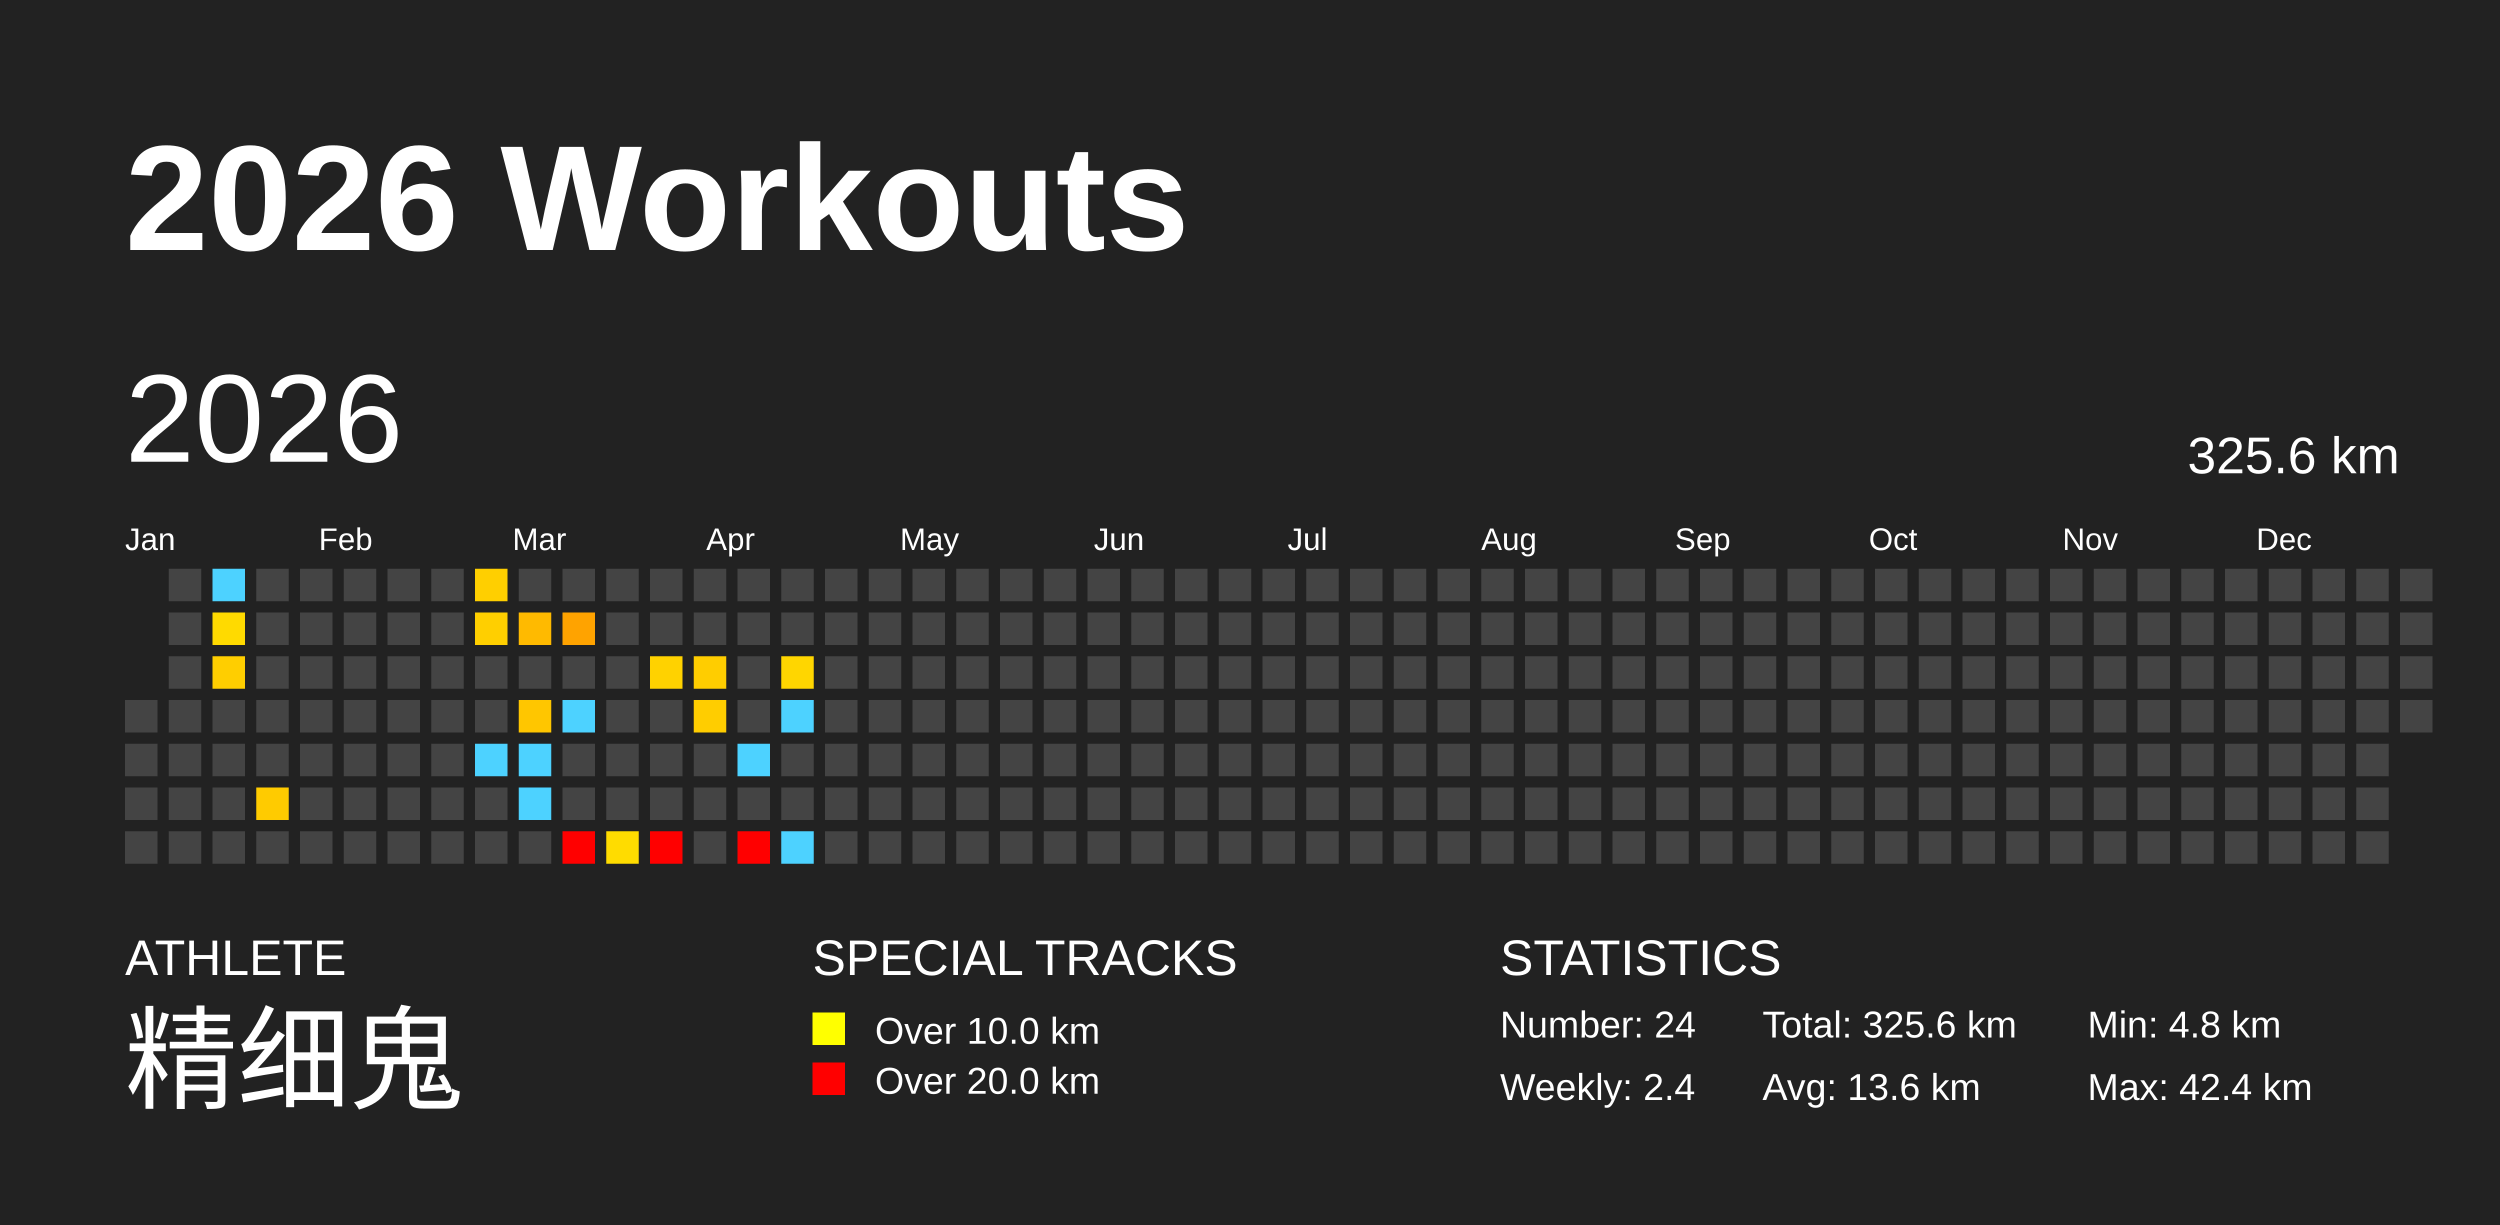
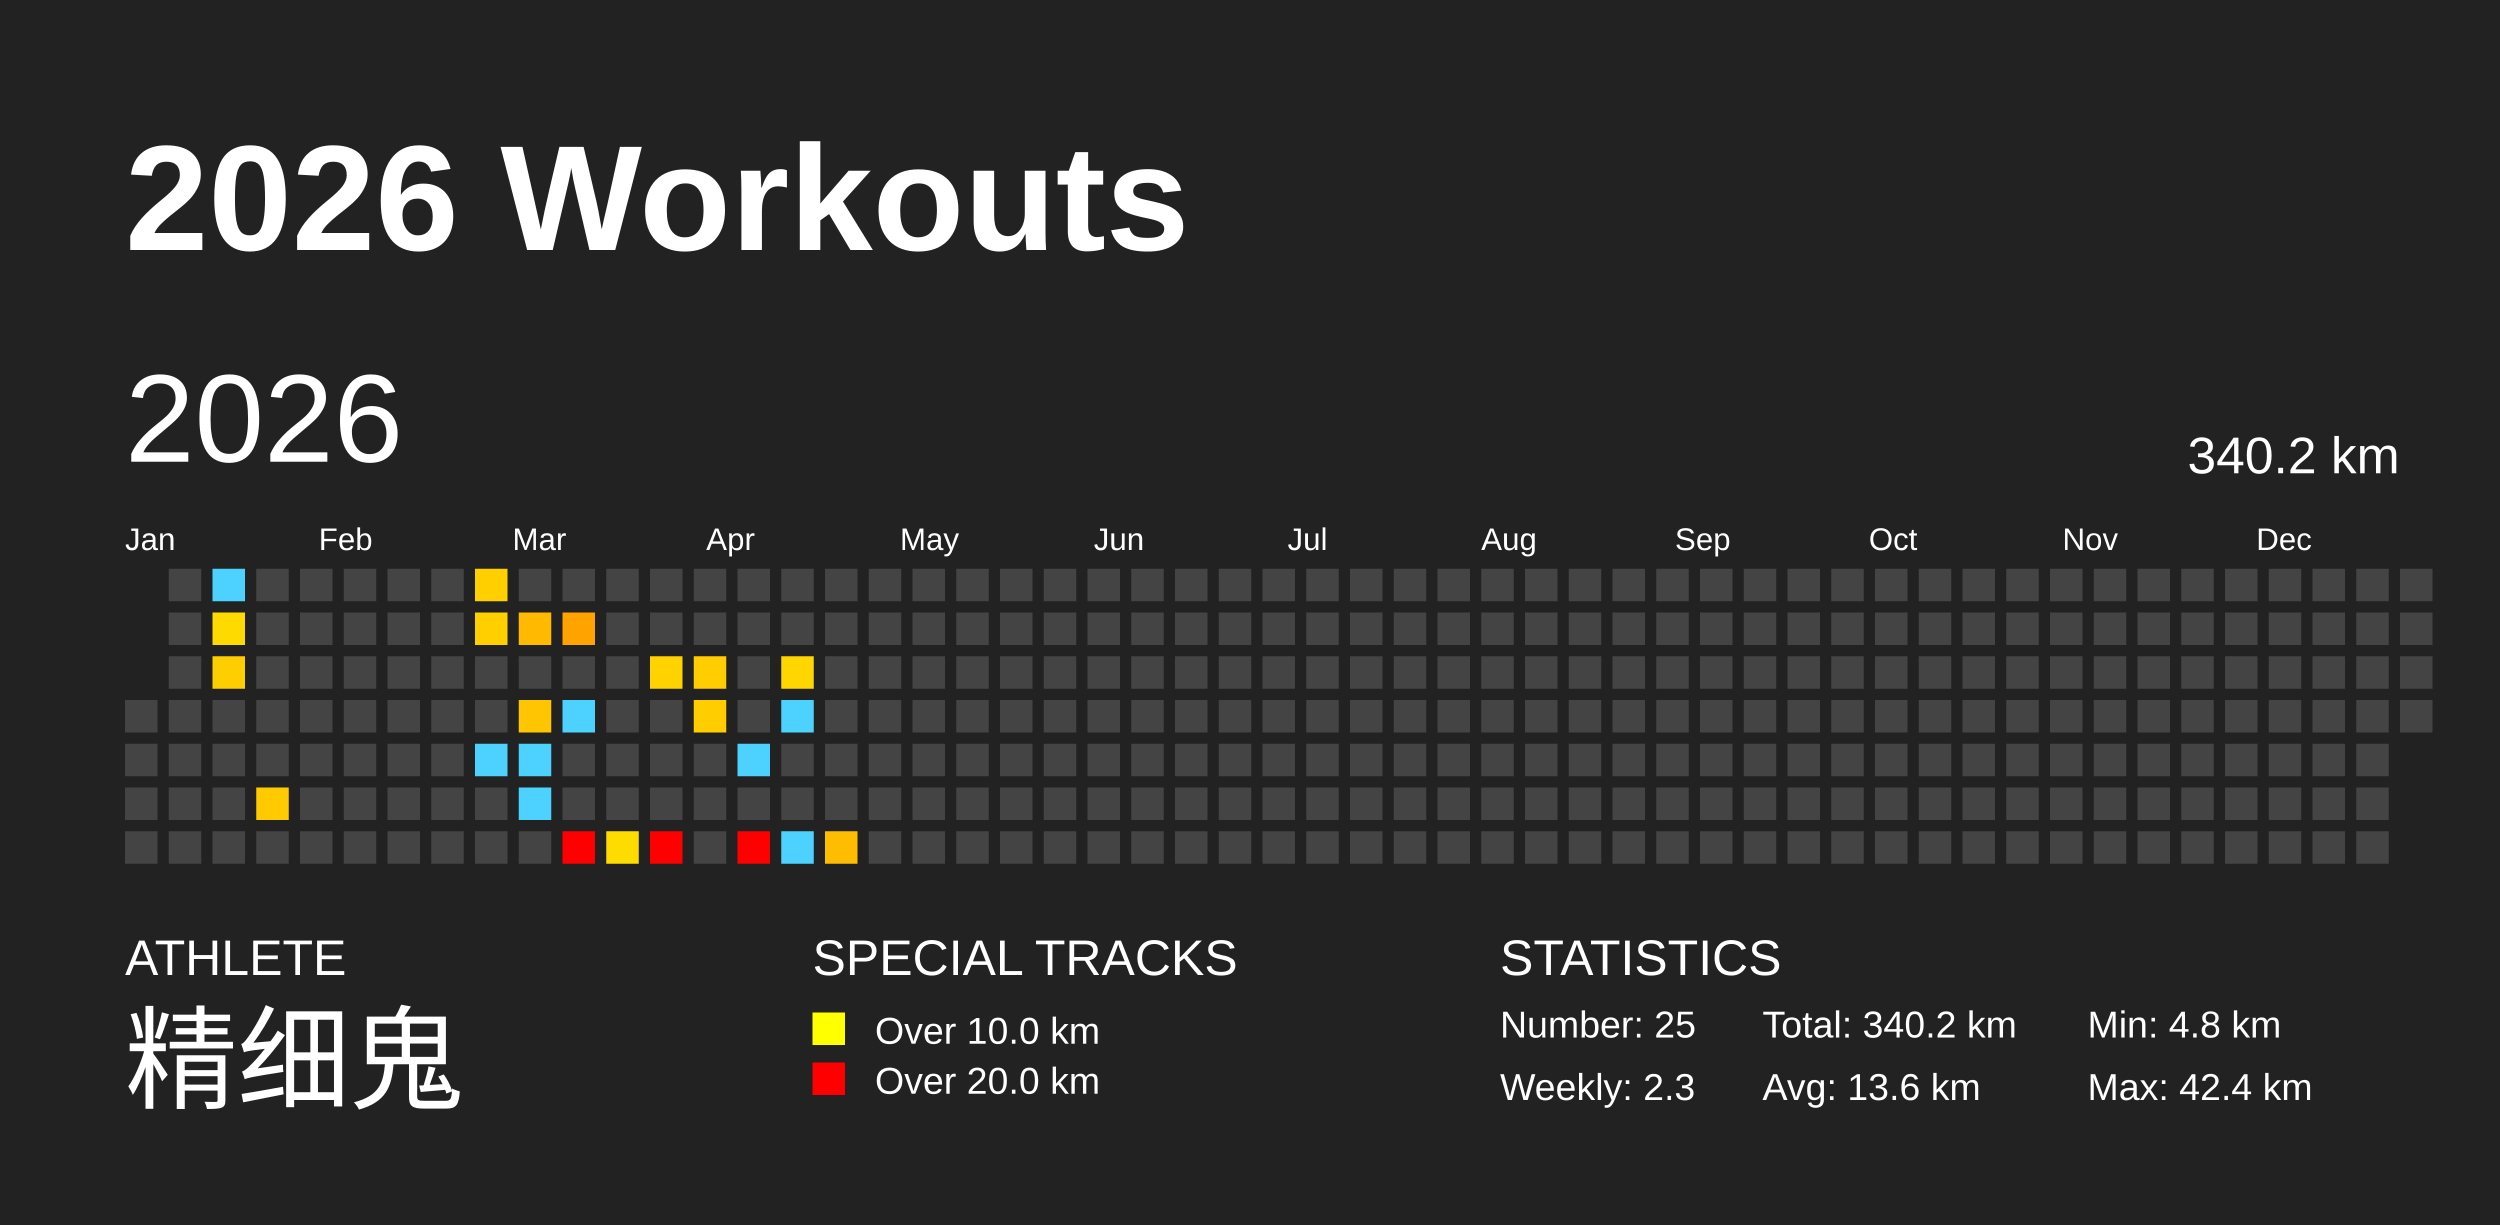
<svg xmlns="http://www.w3.org/2000/svg" baseProfile="full" height="98mm" version="1.1" viewBox="0,0,200,98" width="200mm">
  <defs />
  <rect fill="#222222" height="98" width="200" x="0" y="0" />
  <text fill="#FFFFFF" style="font-size:12px; font-family:Arial; font-weight:bold;" x="10" y="20">2026 Workouts</text>
  <text fill="#FFFFFF" style="font-size:4px; font-family:Arial" x="10" y="78">ATHLETE</text>
  <text fill="#FFFFFF" style="font-size:9px; font-family:Arial" x="10" y="88">精细鬼</text>
  <text fill="#FFFFFF" style="font-size:4px; font-family:Arial" x="65" y="78">SPECIAL TRACKS</text>
  <rect fill="yellow" height="2.6" width="2.6" x="65" y="81" />
  <text fill="#FFFFFF" style="font-size:3px; font-family:Arial" x="70" y="83.5">Over 10.0 km</text>
  <rect fill="red" height="2.6" width="2.6" x="65" y="85" />
  <text fill="#FFFFFF" style="font-size:3px; font-family:Arial" x="70" y="87.5">Over 20.0 km</text>
  <text fill="#FFFFFF" style="font-size:4px; font-family:Arial" x="120" y="78">STATISTICS</text>
-   <text fill="#FFFFFF" style="font-size:3px; font-family:Arial" x="120" y="83">Number: 24</text>
-   <text fill="#FFFFFF" style="font-size:3px; font-family:Arial" x="120" y="88">Weekly: 2.4</text>
-   <text fill="#FFFFFF" style="font-size:3px; font-family:Arial" x="141" y="83">Total: 325.6 km</text>
+   <text fill="#FFFFFF" style="font-size:3px; font-family:Arial" x="120" y="83">Number: 25</text>
+   <text fill="#FFFFFF" style="font-size:3px; font-family:Arial" x="120" y="88">Weekly: 2.3</text>
+   <text fill="#FFFFFF" style="font-size:3px; font-family:Arial" x="141" y="83">Total: 340.2 km</text>
  <text fill="#FFFFFF" style="font-size:3px; font-family:Arial" x="141" y="88">Avg: 13.6 km</text>
  <text fill="#FFFFFF" style="font-size:3px; font-family:Arial" x="167" y="83">Min: 4.8 km</text>
  <text fill="#FFFFFF" style="font-size:3px; font-family:Arial" x="167" y="88">Max: 42.4 km</text>
  <text dominant-baseline="hanging" fill="#FFFFFF" style="font-size:10.0px; font-family:Arial;" x="10" y="30">2026</text>
-   <text dominant-baseline="hanging" fill="#FFFFFF" style="font-size:4.125px; font-family:Arial;" x="175" y="35">325.6 km</text>
+   <text dominant-baseline="hanging" fill="#FFFFFF" style="font-size:4.125px; font-family:Arial;" x="175" y="35">340.2 km</text>
  <text fill="#FFFFFF" style="font-size:2.5px; font-family:Arial" x="10.0" y="44">Jan</text>
  <text fill="#FFFFFF" style="font-size:2.5px; font-family:Arial" x="25.5" y="44">Feb</text>
  <text fill="#FFFFFF" style="font-size:2.5px; font-family:Arial" x="41.0" y="44">Mar</text>
  <text fill="#FFFFFF" style="font-size:2.5px; font-family:Arial" x="56.5" y="44">Apr</text>
  <text fill="#FFFFFF" style="font-size:2.5px; font-family:Arial" x="72.0" y="44">May</text>
  <text fill="#FFFFFF" style="font-size:2.5px; font-family:Arial" x="87.5" y="44">Jun</text>
  <text fill="#FFFFFF" style="font-size:2.5px; font-family:Arial" x="103.0" y="44">Jul</text>
  <text fill="#FFFFFF" style="font-size:2.5px; font-family:Arial" x="118.5" y="44">Aug</text>
  <text fill="#FFFFFF" style="font-size:2.5px; font-family:Arial" x="134.0" y="44">Sep</text>
  <text fill="#FFFFFF" style="font-size:2.5px; font-family:Arial" x="149.5" y="44">Oct</text>
  <text fill="#FFFFFF" style="font-size:2.5px; font-family:Arial" x="165.0" y="44">Nov</text>
  <text fill="#FFFFFF" style="font-size:2.5px; font-family:Arial" x="180.5" y="44">Dec</text>
  <rect fill="#444444" height="2.6" width="2.6" x="10.0" y="56.0" />
  <rect fill="#444444" height="2.6" width="2.6" x="10.0" y="59.5" />
  <rect fill="#444444" height="2.6" width="2.6" x="10.0" y="63.0" />
  <rect fill="#444444" height="2.6" width="2.6" x="10.0" y="66.5" />
  <rect fill="#444444" height="2.6" width="2.6" x="13.5" y="45.5" />
  <rect fill="#444444" height="2.6" width="2.6" x="13.5" y="49.0" />
  <rect fill="#444444" height="2.6" width="2.6" x="13.5" y="52.5" />
  <rect fill="#444444" height="2.6" width="2.6" x="13.5" y="56.0" />
  <rect fill="#444444" height="2.6" width="2.6" x="13.5" y="59.5" />
  <rect fill="#444444" height="2.6" width="2.6" x="13.5" y="63.0" />
  <rect fill="#444444" height="2.6" width="2.6" x="13.5" y="66.5" />
  <rect fill="#4dd2ff" height="2.6" width="2.6" x="17.0" y="45.5" />
  <rect fill="#ffda00" height="2.6" width="2.6" x="17.0" y="49.0" />
  <rect fill="#ffce00" height="2.6" width="2.6" x="17.0" y="52.5" />
  <rect fill="#444444" height="2.6" width="2.6" x="17.0" y="56.0" />
  <rect fill="#444444" height="2.6" width="2.6" x="17.0" y="59.5" />
  <rect fill="#444444" height="2.6" width="2.6" x="17.0" y="63.0" />
  <rect fill="#444444" height="2.6" width="2.6" x="17.0" y="66.5" />
  <rect fill="#444444" height="2.6" width="2.6" x="20.5" y="45.5" />
  <rect fill="#444444" height="2.6" width="2.6" x="20.5" y="49.0" />
  <rect fill="#444444" height="2.6" width="2.6" x="20.5" y="52.5" />
  <rect fill="#444444" height="2.6" width="2.6" x="20.5" y="56.0" />
  <rect fill="#444444" height="2.6" width="2.6" x="20.5" y="59.5" />
  <rect fill="#ffcb00" height="2.6" width="2.6" x="20.5" y="63.0" />
  <rect fill="#444444" height="2.6" width="2.6" x="20.5" y="66.5" />
  <rect fill="#444444" height="2.6" width="2.6" x="24.0" y="45.5" />
  <rect fill="#444444" height="2.6" width="2.6" x="24.0" y="49.0" />
  <rect fill="#444444" height="2.6" width="2.6" x="24.0" y="52.5" />
  <rect fill="#444444" height="2.6" width="2.6" x="24.0" y="56.0" />
  <rect fill="#444444" height="2.6" width="2.6" x="24.0" y="59.5" />
  <rect fill="#444444" height="2.6" width="2.6" x="24.0" y="63.0" />
  <rect fill="#444444" height="2.6" width="2.6" x="24.0" y="66.5" />
  <rect fill="#444444" height="2.6" width="2.6" x="27.5" y="45.5" />
  <rect fill="#444444" height="2.6" width="2.6" x="27.5" y="49.0" />
  <rect fill="#444444" height="2.6" width="2.6" x="27.5" y="52.5" />
  <rect fill="#444444" height="2.6" width="2.6" x="27.5" y="56.0" />
  <rect fill="#444444" height="2.6" width="2.6" x="27.5" y="59.5" />
  <rect fill="#444444" height="2.6" width="2.6" x="27.5" y="63.0" />
  <rect fill="#444444" height="2.6" width="2.6" x="27.5" y="66.5" />
  <rect fill="#444444" height="2.6" width="2.6" x="31.0" y="45.5" />
  <rect fill="#444444" height="2.6" width="2.6" x="31.0" y="49.0" />
  <rect fill="#444444" height="2.6" width="2.6" x="31.0" y="52.5" />
  <rect fill="#444444" height="2.6" width="2.6" x="31.0" y="56.0" />
  <rect fill="#444444" height="2.6" width="2.6" x="31.0" y="59.5" />
  <rect fill="#444444" height="2.6" width="2.6" x="31.0" y="63.0" />
  <rect fill="#444444" height="2.6" width="2.6" x="31.0" y="66.5" />
  <rect fill="#444444" height="2.6" width="2.6" x="34.5" y="45.5" />
  <rect fill="#444444" height="2.6" width="2.6" x="34.5" y="49.0" />
  <rect fill="#444444" height="2.6" width="2.6" x="34.5" y="52.5" />
  <rect fill="#444444" height="2.6" width="2.6" x="34.5" y="56.0" />
  <rect fill="#444444" height="2.6" width="2.6" x="34.5" y="59.5" />
  <rect fill="#444444" height="2.6" width="2.6" x="34.5" y="63.0" />
  <rect fill="#444444" height="2.6" width="2.6" x="34.5" y="66.5" />
  <rect fill="#ffcf00" height="2.6" width="2.6" x="38.0" y="45.5" />
  <rect fill="#ffcf00" height="2.6" width="2.6" x="38.0" y="49.0" />
  <rect fill="#444444" height="2.6" width="2.6" x="38.0" y="52.5" />
  <rect fill="#444444" height="2.6" width="2.6" x="38.0" y="56.0" />
  <rect fill="#4dd2ff" height="2.6" width="2.6" x="38.0" y="59.5" />
  <rect fill="#444444" height="2.6" width="2.6" x="38.0" y="63.0" />
  <rect fill="#444444" height="2.6" width="2.6" x="38.0" y="66.5" />
  <rect fill="#444444" height="2.6" width="2.6" x="41.5" y="45.5" />
  <rect fill="#ffba00" height="2.6" width="2.6" x="41.5" y="49.0" />
  <rect fill="#444444" height="2.6" width="2.6" x="41.5" y="52.5" />
  <rect fill="#ffc600" height="2.6" width="2.6" x="41.5" y="56.0" />
  <rect fill="#4dd2ff" height="2.6" width="2.6" x="41.5" y="59.5" />
  <rect fill="#4dd2ff" height="2.6" width="2.6" x="41.5" y="63.0" />
  <rect fill="#444444" height="2.6" width="2.6" x="41.5" y="66.5" />
  <rect fill="#444444" height="2.6" width="2.6" x="45.0" y="45.5" />
  <rect fill="#ffa300" height="2.6" width="2.6" x="45.0" y="49.0" />
  <rect fill="#444444" height="2.6" width="2.6" x="45.0" y="52.5" />
  <rect fill="#4dd2ff" height="2.6" width="2.6" x="45.0" y="56.0" />
  <rect fill="#444444" height="2.6" width="2.6" x="45.0" y="59.5" />
  <rect fill="#444444" height="2.6" width="2.6" x="45.0" y="63.0" />
  <rect fill="red" height="2.6" width="2.6" x="45.0" y="66.5" />
  <rect fill="#444444" height="2.6" width="2.6" x="48.5" y="45.5" />
  <rect fill="#444444" height="2.6" width="2.6" x="48.5" y="49.0" />
  <rect fill="#444444" height="2.6" width="2.6" x="48.5" y="52.5" />
  <rect fill="#444444" height="2.6" width="2.6" x="48.5" y="56.0" />
  <rect fill="#444444" height="2.6" width="2.6" x="48.5" y="59.5" />
  <rect fill="#444444" height="2.6" width="2.6" x="48.5" y="63.0" />
  <rect fill="#ffdc00" height="2.6" width="2.6" x="48.5" y="66.5" />
  <rect fill="#444444" height="2.6" width="2.6" x="52.0" y="45.5" />
  <rect fill="#444444" height="2.6" width="2.6" x="52.0" y="49.0" />
  <rect fill="#ffd200" height="2.6" width="2.6" x="52.0" y="52.5" />
  <rect fill="#444444" height="2.6" width="2.6" x="52.0" y="56.0" />
  <rect fill="#444444" height="2.6" width="2.6" x="52.0" y="59.5" />
  <rect fill="#444444" height="2.6" width="2.6" x="52.0" y="63.0" />
  <rect fill="red" height="2.6" width="2.6" x="52.0" y="66.5" />
  <rect fill="#444444" height="2.6" width="2.6" x="55.5" y="45.5" />
  <rect fill="#444444" height="2.6" width="2.6" x="55.5" y="49.0" />
  <rect fill="#ffcd00" height="2.6" width="2.6" x="55.5" y="52.5" />
  <rect fill="#ffcd00" height="2.6" width="2.6" x="55.5" y="56.0" />
  <rect fill="#444444" height="2.6" width="2.6" x="55.5" y="59.5" />
  <rect fill="#444444" height="2.6" width="2.6" x="55.5" y="63.0" />
  <rect fill="#444444" height="2.6" width="2.6" x="55.5" y="66.5" />
  <rect fill="#444444" height="2.6" width="2.6" x="59.0" y="45.5" />
  <rect fill="#444444" height="2.6" width="2.6" x="59.0" y="49.0" />
  <rect fill="#444444" height="2.6" width="2.6" x="59.0" y="52.5" />
  <rect fill="#444444" height="2.6" width="2.6" x="59.0" y="56.0" />
  <rect fill="#4dd2ff" height="2.6" width="2.6" x="59.0" y="59.5" />
  <rect fill="#444444" height="2.6" width="2.6" x="59.0" y="63.0" />
  <rect fill="red" height="2.6" width="2.6" x="59.0" y="66.5" />
  <rect fill="#444444" height="2.6" width="2.6" x="62.5" y="45.5" />
  <rect fill="#444444" height="2.6" width="2.6" x="62.5" y="49.0" />
  <rect fill="#ffd600" height="2.6" width="2.6" x="62.5" y="52.5" />
  <rect fill="#4dd2ff" height="2.6" width="2.6" x="62.5" y="56.0" />
  <rect fill="#444444" height="2.6" width="2.6" x="62.5" y="59.5" />
  <rect fill="#444444" height="2.6" width="2.6" x="62.5" y="63.0" />
  <rect fill="#4dd2ff" height="2.6" width="2.6" x="62.5" y="66.5" />
  <rect fill="#444444" height="2.6" width="2.6" x="66.0" y="45.5" />
  <rect fill="#444444" height="2.6" width="2.6" x="66.0" y="49.0" />
  <rect fill="#444444" height="2.6" width="2.6" x="66.0" y="52.5" />
  <rect fill="#444444" height="2.6" width="2.6" x="66.0" y="56.0" />
  <rect fill="#444444" height="2.6" width="2.6" x="66.0" y="59.5" />
  <rect fill="#444444" height="2.6" width="2.6" x="66.0" y="63.0" />
-   <rect fill="#444444" height="2.6" width="2.6" x="66.0" y="66.5" />
+   <rect fill="#ffbd00" height="2.6" width="2.6" x="66.0" y="66.5" />
  <rect fill="#444444" height="2.6" width="2.6" x="69.5" y="45.5" />
  <rect fill="#444444" height="2.6" width="2.6" x="69.5" y="49.0" />
  <rect fill="#444444" height="2.6" width="2.6" x="69.5" y="52.5" />
  <rect fill="#444444" height="2.6" width="2.6" x="69.5" y="56.0" />
  <rect fill="#444444" height="2.6" width="2.6" x="69.5" y="59.5" />
  <rect fill="#444444" height="2.6" width="2.6" x="69.5" y="63.0" />
  <rect fill="#444444" height="2.6" width="2.6" x="69.5" y="66.5" />
  <rect fill="#444444" height="2.6" width="2.6" x="73.0" y="45.5" />
  <rect fill="#444444" height="2.6" width="2.6" x="73.0" y="49.0" />
  <rect fill="#444444" height="2.6" width="2.6" x="73.0" y="52.5" />
  <rect fill="#444444" height="2.6" width="2.6" x="73.0" y="56.0" />
  <rect fill="#444444" height="2.6" width="2.6" x="73.0" y="59.5" />
  <rect fill="#444444" height="2.6" width="2.6" x="73.0" y="63.0" />
  <rect fill="#444444" height="2.6" width="2.6" x="73.0" y="66.5" />
  <rect fill="#444444" height="2.6" width="2.6" x="76.5" y="45.5" />
  <rect fill="#444444" height="2.6" width="2.6" x="76.5" y="49.0" />
  <rect fill="#444444" height="2.6" width="2.6" x="76.5" y="52.5" />
  <rect fill="#444444" height="2.6" width="2.6" x="76.5" y="56.0" />
  <rect fill="#444444" height="2.6" width="2.6" x="76.5" y="59.5" />
  <rect fill="#444444" height="2.6" width="2.6" x="76.5" y="63.0" />
  <rect fill="#444444" height="2.6" width="2.6" x="76.5" y="66.5" />
  <rect fill="#444444" height="2.6" width="2.6" x="80.0" y="45.5" />
  <rect fill="#444444" height="2.6" width="2.6" x="80.0" y="49.0" />
  <rect fill="#444444" height="2.6" width="2.6" x="80.0" y="52.5" />
  <rect fill="#444444" height="2.6" width="2.6" x="80.0" y="56.0" />
  <rect fill="#444444" height="2.6" width="2.6" x="80.0" y="59.5" />
  <rect fill="#444444" height="2.6" width="2.6" x="80.0" y="63.0" />
  <rect fill="#444444" height="2.6" width="2.6" x="80.0" y="66.5" />
  <rect fill="#444444" height="2.6" width="2.6" x="83.5" y="45.5" />
  <rect fill="#444444" height="2.6" width="2.6" x="83.5" y="49.0" />
  <rect fill="#444444" height="2.6" width="2.6" x="83.5" y="52.5" />
  <rect fill="#444444" height="2.6" width="2.6" x="83.5" y="56.0" />
  <rect fill="#444444" height="2.6" width="2.6" x="83.5" y="59.5" />
  <rect fill="#444444" height="2.6" width="2.6" x="83.5" y="63.0" />
  <rect fill="#444444" height="2.6" width="2.6" x="83.5" y="66.5" />
  <rect fill="#444444" height="2.6" width="2.6" x="87.0" y="45.5" />
  <rect fill="#444444" height="2.6" width="2.6" x="87.0" y="49.0" />
  <rect fill="#444444" height="2.6" width="2.6" x="87.0" y="52.5" />
  <rect fill="#444444" height="2.6" width="2.6" x="87.0" y="56.0" />
  <rect fill="#444444" height="2.6" width="2.6" x="87.0" y="59.5" />
  <rect fill="#444444" height="2.6" width="2.6" x="87.0" y="63.0" />
  <rect fill="#444444" height="2.6" width="2.6" x="87.0" y="66.5" />
  <rect fill="#444444" height="2.6" width="2.6" x="90.5" y="45.5" />
  <rect fill="#444444" height="2.6" width="2.6" x="90.5" y="49.0" />
  <rect fill="#444444" height="2.6" width="2.6" x="90.5" y="52.5" />
  <rect fill="#444444" height="2.6" width="2.6" x="90.5" y="56.0" />
  <rect fill="#444444" height="2.6" width="2.6" x="90.5" y="59.5" />
  <rect fill="#444444" height="2.6" width="2.6" x="90.5" y="63.0" />
  <rect fill="#444444" height="2.6" width="2.6" x="90.5" y="66.5" />
  <rect fill="#444444" height="2.6" width="2.6" x="94.0" y="45.5" />
  <rect fill="#444444" height="2.6" width="2.6" x="94.0" y="49.0" />
  <rect fill="#444444" height="2.6" width="2.6" x="94.0" y="52.5" />
  <rect fill="#444444" height="2.6" width="2.6" x="94.0" y="56.0" />
  <rect fill="#444444" height="2.6" width="2.6" x="94.0" y="59.5" />
  <rect fill="#444444" height="2.6" width="2.6" x="94.0" y="63.0" />
  <rect fill="#444444" height="2.6" width="2.6" x="94.0" y="66.5" />
  <rect fill="#444444" height="2.6" width="2.6" x="97.5" y="45.5" />
  <rect fill="#444444" height="2.6" width="2.6" x="97.5" y="49.0" />
  <rect fill="#444444" height="2.6" width="2.6" x="97.5" y="52.5" />
  <rect fill="#444444" height="2.6" width="2.6" x="97.5" y="56.0" />
  <rect fill="#444444" height="2.6" width="2.6" x="97.5" y="59.5" />
  <rect fill="#444444" height="2.6" width="2.6" x="97.5" y="63.0" />
  <rect fill="#444444" height="2.6" width="2.6" x="97.5" y="66.5" />
  <rect fill="#444444" height="2.6" width="2.6" x="101.0" y="45.5" />
  <rect fill="#444444" height="2.6" width="2.6" x="101.0" y="49.0" />
  <rect fill="#444444" height="2.6" width="2.6" x="101.0" y="52.5" />
  <rect fill="#444444" height="2.6" width="2.6" x="101.0" y="56.0" />
  <rect fill="#444444" height="2.6" width="2.6" x="101.0" y="59.5" />
  <rect fill="#444444" height="2.6" width="2.6" x="101.0" y="63.0" />
  <rect fill="#444444" height="2.6" width="2.6" x="101.0" y="66.5" />
  <rect fill="#444444" height="2.6" width="2.6" x="104.5" y="45.5" />
  <rect fill="#444444" height="2.6" width="2.6" x="104.5" y="49.0" />
  <rect fill="#444444" height="2.6" width="2.6" x="104.5" y="52.5" />
  <rect fill="#444444" height="2.6" width="2.6" x="104.5" y="56.0" />
  <rect fill="#444444" height="2.6" width="2.6" x="104.5" y="59.5" />
  <rect fill="#444444" height="2.6" width="2.6" x="104.5" y="63.0" />
  <rect fill="#444444" height="2.6" width="2.6" x="104.5" y="66.5" />
  <rect fill="#444444" height="2.6" width="2.6" x="108.0" y="45.5" />
  <rect fill="#444444" height="2.6" width="2.6" x="108.0" y="49.0" />
  <rect fill="#444444" height="2.6" width="2.6" x="108.0" y="52.5" />
  <rect fill="#444444" height="2.6" width="2.6" x="108.0" y="56.0" />
  <rect fill="#444444" height="2.6" width="2.6" x="108.0" y="59.5" />
  <rect fill="#444444" height="2.6" width="2.6" x="108.0" y="63.0" />
  <rect fill="#444444" height="2.6" width="2.6" x="108.0" y="66.5" />
  <rect fill="#444444" height="2.6" width="2.6" x="111.5" y="45.5" />
  <rect fill="#444444" height="2.6" width="2.6" x="111.5" y="49.0" />
  <rect fill="#444444" height="2.6" width="2.6" x="111.5" y="52.5" />
  <rect fill="#444444" height="2.6" width="2.6" x="111.5" y="56.0" />
  <rect fill="#444444" height="2.6" width="2.6" x="111.5" y="59.5" />
  <rect fill="#444444" height="2.6" width="2.6" x="111.5" y="63.0" />
  <rect fill="#444444" height="2.6" width="2.6" x="111.5" y="66.5" />
  <rect fill="#444444" height="2.6" width="2.6" x="115.0" y="45.5" />
  <rect fill="#444444" height="2.6" width="2.6" x="115.0" y="49.0" />
  <rect fill="#444444" height="2.6" width="2.6" x="115.0" y="52.5" />
  <rect fill="#444444" height="2.6" width="2.6" x="115.0" y="56.0" />
  <rect fill="#444444" height="2.6" width="2.6" x="115.0" y="59.5" />
  <rect fill="#444444" height="2.6" width="2.6" x="115.0" y="63.0" />
  <rect fill="#444444" height="2.6" width="2.6" x="115.0" y="66.5" />
  <rect fill="#444444" height="2.6" width="2.6" x="118.5" y="45.5" />
  <rect fill="#444444" height="2.6" width="2.6" x="118.5" y="49.0" />
  <rect fill="#444444" height="2.6" width="2.6" x="118.5" y="52.5" />
  <rect fill="#444444" height="2.6" width="2.6" x="118.5" y="56.0" />
  <rect fill="#444444" height="2.6" width="2.6" x="118.5" y="59.5" />
  <rect fill="#444444" height="2.6" width="2.6" x="118.5" y="63.0" />
  <rect fill="#444444" height="2.6" width="2.6" x="118.5" y="66.5" />
  <rect fill="#444444" height="2.6" width="2.6" x="122.0" y="45.5" />
  <rect fill="#444444" height="2.6" width="2.6" x="122.0" y="49.0" />
  <rect fill="#444444" height="2.6" width="2.6" x="122.0" y="52.5" />
  <rect fill="#444444" height="2.6" width="2.6" x="122.0" y="56.0" />
  <rect fill="#444444" height="2.6" width="2.6" x="122.0" y="59.5" />
  <rect fill="#444444" height="2.6" width="2.6" x="122.0" y="63.0" />
  <rect fill="#444444" height="2.6" width="2.6" x="122.0" y="66.5" />
  <rect fill="#444444" height="2.6" width="2.6" x="125.5" y="45.5" />
  <rect fill="#444444" height="2.6" width="2.6" x="125.5" y="49.0" />
  <rect fill="#444444" height="2.6" width="2.6" x="125.5" y="52.5" />
  <rect fill="#444444" height="2.6" width="2.6" x="125.5" y="56.0" />
  <rect fill="#444444" height="2.6" width="2.6" x="125.5" y="59.5" />
  <rect fill="#444444" height="2.6" width="2.6" x="125.5" y="63.0" />
  <rect fill="#444444" height="2.6" width="2.6" x="125.5" y="66.5" />
  <rect fill="#444444" height="2.6" width="2.6" x="129.0" y="45.5" />
  <rect fill="#444444" height="2.6" width="2.6" x="129.0" y="49.0" />
  <rect fill="#444444" height="2.6" width="2.6" x="129.0" y="52.5" />
  <rect fill="#444444" height="2.6" width="2.6" x="129.0" y="56.0" />
  <rect fill="#444444" height="2.6" width="2.6" x="129.0" y="59.5" />
  <rect fill="#444444" height="2.6" width="2.6" x="129.0" y="63.0" />
  <rect fill="#444444" height="2.6" width="2.6" x="129.0" y="66.5" />
  <rect fill="#444444" height="2.6" width="2.6" x="132.5" y="45.5" />
  <rect fill="#444444" height="2.6" width="2.6" x="132.5" y="49.0" />
  <rect fill="#444444" height="2.6" width="2.6" x="132.5" y="52.5" />
  <rect fill="#444444" height="2.6" width="2.6" x="132.5" y="56.0" />
  <rect fill="#444444" height="2.6" width="2.6" x="132.5" y="59.5" />
  <rect fill="#444444" height="2.6" width="2.6" x="132.5" y="63.0" />
  <rect fill="#444444" height="2.6" width="2.6" x="132.5" y="66.5" />
  <rect fill="#444444" height="2.6" width="2.6" x="136.0" y="45.5" />
  <rect fill="#444444" height="2.6" width="2.6" x="136.0" y="49.0" />
  <rect fill="#444444" height="2.6" width="2.6" x="136.0" y="52.5" />
  <rect fill="#444444" height="2.6" width="2.6" x="136.0" y="56.0" />
  <rect fill="#444444" height="2.6" width="2.6" x="136.0" y="59.5" />
  <rect fill="#444444" height="2.6" width="2.6" x="136.0" y="63.0" />
  <rect fill="#444444" height="2.6" width="2.6" x="136.0" y="66.5" />
  <rect fill="#444444" height="2.6" width="2.6" x="139.5" y="45.5" />
  <rect fill="#444444" height="2.6" width="2.6" x="139.5" y="49.0" />
  <rect fill="#444444" height="2.6" width="2.6" x="139.5" y="52.5" />
  <rect fill="#444444" height="2.6" width="2.6" x="139.5" y="56.0" />
  <rect fill="#444444" height="2.6" width="2.6" x="139.5" y="59.5" />
  <rect fill="#444444" height="2.6" width="2.6" x="139.5" y="63.0" />
  <rect fill="#444444" height="2.6" width="2.6" x="139.5" y="66.5" />
  <rect fill="#444444" height="2.6" width="2.6" x="143.0" y="45.5" />
  <rect fill="#444444" height="2.6" width="2.6" x="143.0" y="49.0" />
  <rect fill="#444444" height="2.6" width="2.6" x="143.0" y="52.5" />
  <rect fill="#444444" height="2.6" width="2.6" x="143.0" y="56.0" />
  <rect fill="#444444" height="2.6" width="2.6" x="143.0" y="59.5" />
  <rect fill="#444444" height="2.6" width="2.6" x="143.0" y="63.0" />
  <rect fill="#444444" height="2.6" width="2.6" x="143.0" y="66.5" />
  <rect fill="#444444" height="2.6" width="2.6" x="146.5" y="45.5" />
  <rect fill="#444444" height="2.6" width="2.6" x="146.5" y="49.0" />
  <rect fill="#444444" height="2.6" width="2.6" x="146.5" y="52.5" />
  <rect fill="#444444" height="2.6" width="2.6" x="146.5" y="56.0" />
  <rect fill="#444444" height="2.6" width="2.6" x="146.5" y="59.5" />
  <rect fill="#444444" height="2.6" width="2.6" x="146.5" y="63.0" />
  <rect fill="#444444" height="2.6" width="2.6" x="146.5" y="66.5" />
  <rect fill="#444444" height="2.6" width="2.6" x="150.0" y="45.5" />
  <rect fill="#444444" height="2.6" width="2.6" x="150.0" y="49.0" />
  <rect fill="#444444" height="2.6" width="2.6" x="150.0" y="52.5" />
  <rect fill="#444444" height="2.6" width="2.6" x="150.0" y="56.0" />
  <rect fill="#444444" height="2.6" width="2.6" x="150.0" y="59.5" />
  <rect fill="#444444" height="2.6" width="2.6" x="150.0" y="63.0" />
  <rect fill="#444444" height="2.6" width="2.6" x="150.0" y="66.5" />
  <rect fill="#444444" height="2.6" width="2.6" x="153.5" y="45.5" />
  <rect fill="#444444" height="2.6" width="2.6" x="153.5" y="49.0" />
  <rect fill="#444444" height="2.6" width="2.6" x="153.5" y="52.5" />
  <rect fill="#444444" height="2.6" width="2.6" x="153.5" y="56.0" />
  <rect fill="#444444" height="2.6" width="2.6" x="153.5" y="59.5" />
  <rect fill="#444444" height="2.6" width="2.6" x="153.5" y="63.0" />
  <rect fill="#444444" height="2.6" width="2.6" x="153.5" y="66.5" />
  <rect fill="#444444" height="2.6" width="2.6" x="157.0" y="45.5" />
  <rect fill="#444444" height="2.6" width="2.6" x="157.0" y="49.0" />
  <rect fill="#444444" height="2.6" width="2.6" x="157.0" y="52.5" />
  <rect fill="#444444" height="2.6" width="2.6" x="157.0" y="56.0" />
  <rect fill="#444444" height="2.6" width="2.6" x="157.0" y="59.5" />
  <rect fill="#444444" height="2.6" width="2.6" x="157.0" y="63.0" />
  <rect fill="#444444" height="2.6" width="2.6" x="157.0" y="66.5" />
  <rect fill="#444444" height="2.6" width="2.6" x="160.5" y="45.5" />
  <rect fill="#444444" height="2.6" width="2.6" x="160.5" y="49.0" />
  <rect fill="#444444" height="2.6" width="2.6" x="160.5" y="52.5" />
  <rect fill="#444444" height="2.6" width="2.6" x="160.5" y="56.0" />
  <rect fill="#444444" height="2.6" width="2.6" x="160.5" y="59.5" />
  <rect fill="#444444" height="2.6" width="2.6" x="160.5" y="63.0" />
  <rect fill="#444444" height="2.6" width="2.6" x="160.5" y="66.5" />
  <rect fill="#444444" height="2.6" width="2.6" x="164.0" y="45.5" />
  <rect fill="#444444" height="2.6" width="2.6" x="164.0" y="49.0" />
  <rect fill="#444444" height="2.6" width="2.6" x="164.0" y="52.5" />
  <rect fill="#444444" height="2.6" width="2.6" x="164.0" y="56.0" />
  <rect fill="#444444" height="2.6" width="2.6" x="164.0" y="59.5" />
  <rect fill="#444444" height="2.6" width="2.6" x="164.0" y="63.0" />
  <rect fill="#444444" height="2.6" width="2.6" x="164.0" y="66.5" />
  <rect fill="#444444" height="2.6" width="2.6" x="167.5" y="45.5" />
  <rect fill="#444444" height="2.6" width="2.6" x="167.5" y="49.0" />
  <rect fill="#444444" height="2.6" width="2.6" x="167.5" y="52.5" />
  <rect fill="#444444" height="2.6" width="2.6" x="167.5" y="56.0" />
  <rect fill="#444444" height="2.6" width="2.6" x="167.5" y="59.5" />
  <rect fill="#444444" height="2.6" width="2.6" x="167.5" y="63.0" />
  <rect fill="#444444" height="2.6" width="2.6" x="167.5" y="66.5" />
  <rect fill="#444444" height="2.6" width="2.6" x="171.0" y="45.5" />
  <rect fill="#444444" height="2.6" width="2.6" x="171.0" y="49.0" />
  <rect fill="#444444" height="2.6" width="2.6" x="171.0" y="52.5" />
  <rect fill="#444444" height="2.6" width="2.6" x="171.0" y="56.0" />
  <rect fill="#444444" height="2.6" width="2.6" x="171.0" y="59.5" />
  <rect fill="#444444" height="2.6" width="2.6" x="171.0" y="63.0" />
  <rect fill="#444444" height="2.6" width="2.6" x="171.0" y="66.5" />
  <rect fill="#444444" height="2.6" width="2.6" x="174.5" y="45.5" />
  <rect fill="#444444" height="2.6" width="2.6" x="174.5" y="49.0" />
  <rect fill="#444444" height="2.6" width="2.6" x="174.5" y="52.5" />
  <rect fill="#444444" height="2.6" width="2.6" x="174.5" y="56.0" />
  <rect fill="#444444" height="2.6" width="2.6" x="174.5" y="59.5" />
  <rect fill="#444444" height="2.6" width="2.6" x="174.5" y="63.0" />
  <rect fill="#444444" height="2.6" width="2.6" x="174.5" y="66.5" />
  <rect fill="#444444" height="2.6" width="2.6" x="178.0" y="45.5" />
  <rect fill="#444444" height="2.6" width="2.6" x="178.0" y="49.0" />
  <rect fill="#444444" height="2.6" width="2.6" x="178.0" y="52.5" />
  <rect fill="#444444" height="2.6" width="2.6" x="178.0" y="56.0" />
  <rect fill="#444444" height="2.6" width="2.6" x="178.0" y="59.5" />
  <rect fill="#444444" height="2.6" width="2.6" x="178.0" y="63.0" />
  <rect fill="#444444" height="2.6" width="2.6" x="178.0" y="66.5" />
  <rect fill="#444444" height="2.6" width="2.6" x="181.5" y="45.5" />
  <rect fill="#444444" height="2.6" width="2.6" x="181.5" y="49.0" />
  <rect fill="#444444" height="2.6" width="2.6" x="181.5" y="52.5" />
  <rect fill="#444444" height="2.6" width="2.6" x="181.5" y="56.0" />
  <rect fill="#444444" height="2.6" width="2.6" x="181.5" y="59.5" />
  <rect fill="#444444" height="2.6" width="2.6" x="181.5" y="63.0" />
  <rect fill="#444444" height="2.6" width="2.6" x="181.5" y="66.5" />
  <rect fill="#444444" height="2.6" width="2.6" x="185.0" y="45.5" />
  <rect fill="#444444" height="2.6" width="2.6" x="185.0" y="49.0" />
  <rect fill="#444444" height="2.6" width="2.6" x="185.0" y="52.5" />
  <rect fill="#444444" height="2.6" width="2.6" x="185.0" y="56.0" />
  <rect fill="#444444" height="2.6" width="2.6" x="185.0" y="59.5" />
  <rect fill="#444444" height="2.6" width="2.6" x="185.0" y="63.0" />
  <rect fill="#444444" height="2.6" width="2.6" x="185.0" y="66.5" />
  <rect fill="#444444" height="2.6" width="2.6" x="188.5" y="45.5" />
  <rect fill="#444444" height="2.6" width="2.6" x="188.5" y="49.0" />
  <rect fill="#444444" height="2.6" width="2.6" x="188.5" y="52.5" />
  <rect fill="#444444" height="2.6" width="2.6" x="188.5" y="56.0" />
  <rect fill="#444444" height="2.6" width="2.6" x="188.5" y="59.5" />
  <rect fill="#444444" height="2.6" width="2.6" x="188.5" y="63.0" />
  <rect fill="#444444" height="2.6" width="2.6" x="188.5" y="66.5" />
  <rect fill="#444444" height="2.6" width="2.6" x="192.0" y="45.5" />
  <rect fill="#444444" height="2.6" width="2.6" x="192.0" y="49.0" />
  <rect fill="#444444" height="2.6" width="2.6" x="192.0" y="52.5" />
  <rect fill="#444444" height="2.6" width="2.6" x="192.0" y="56.0" />
</svg>
